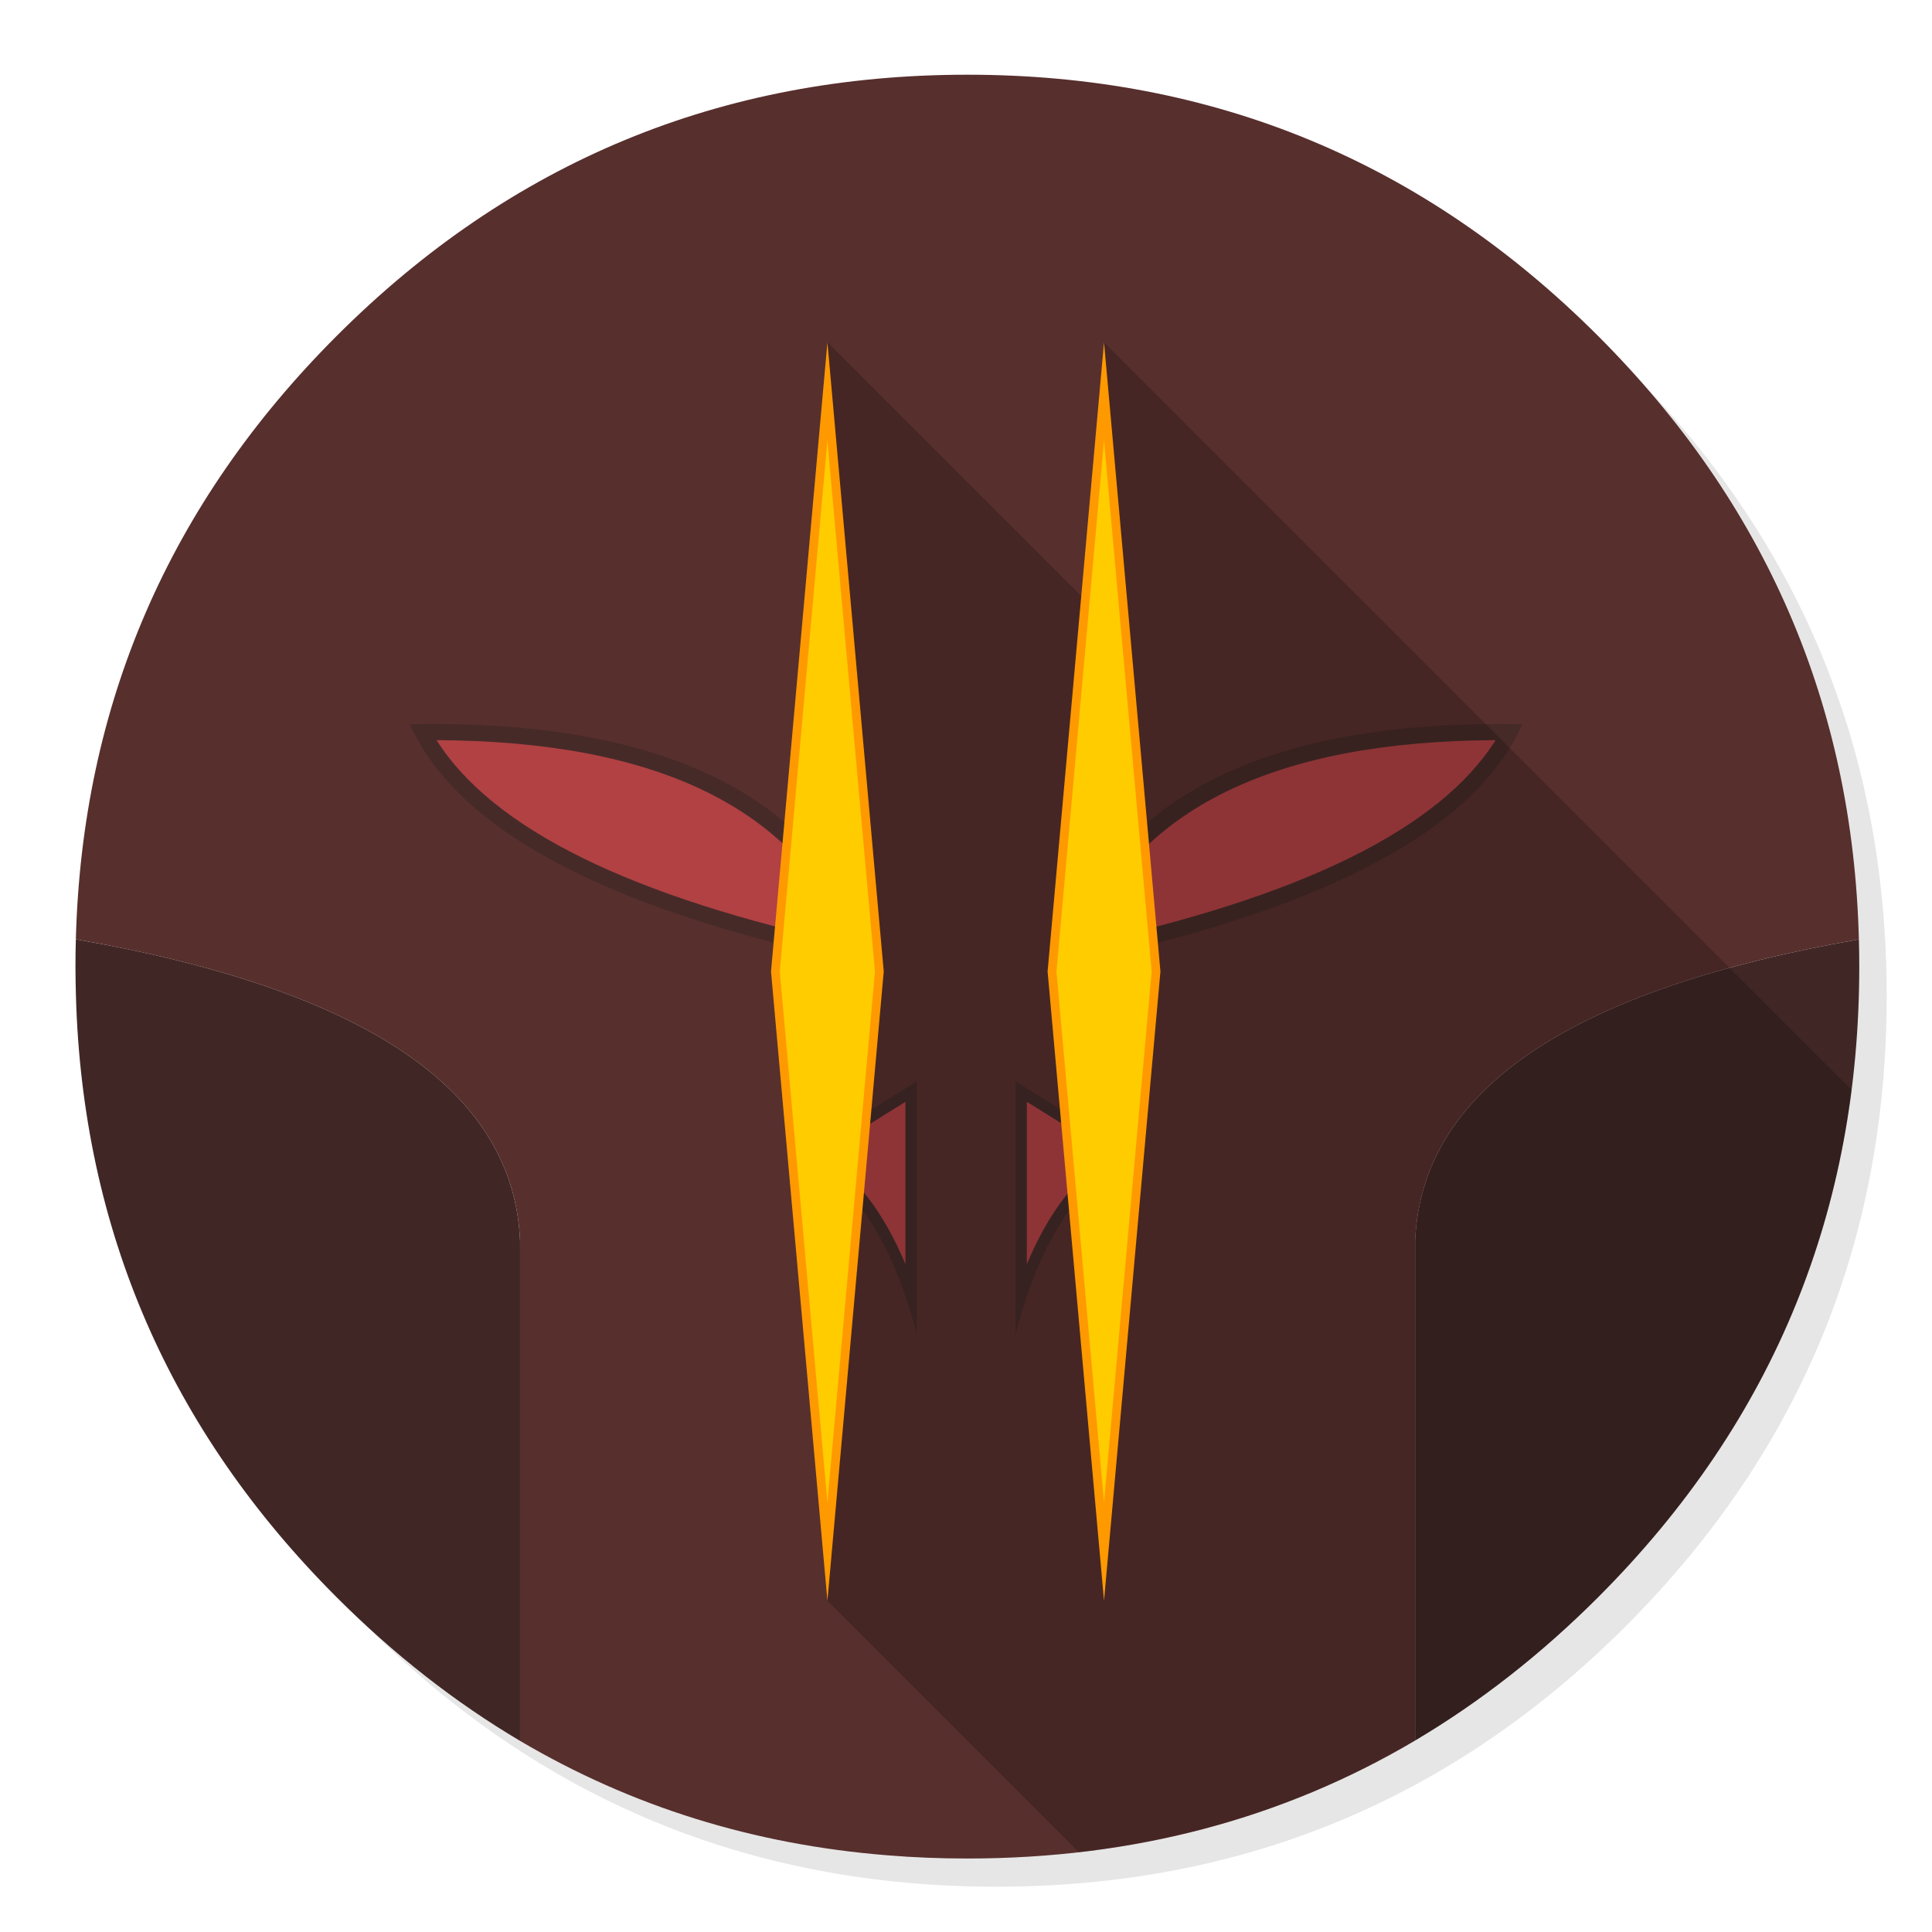
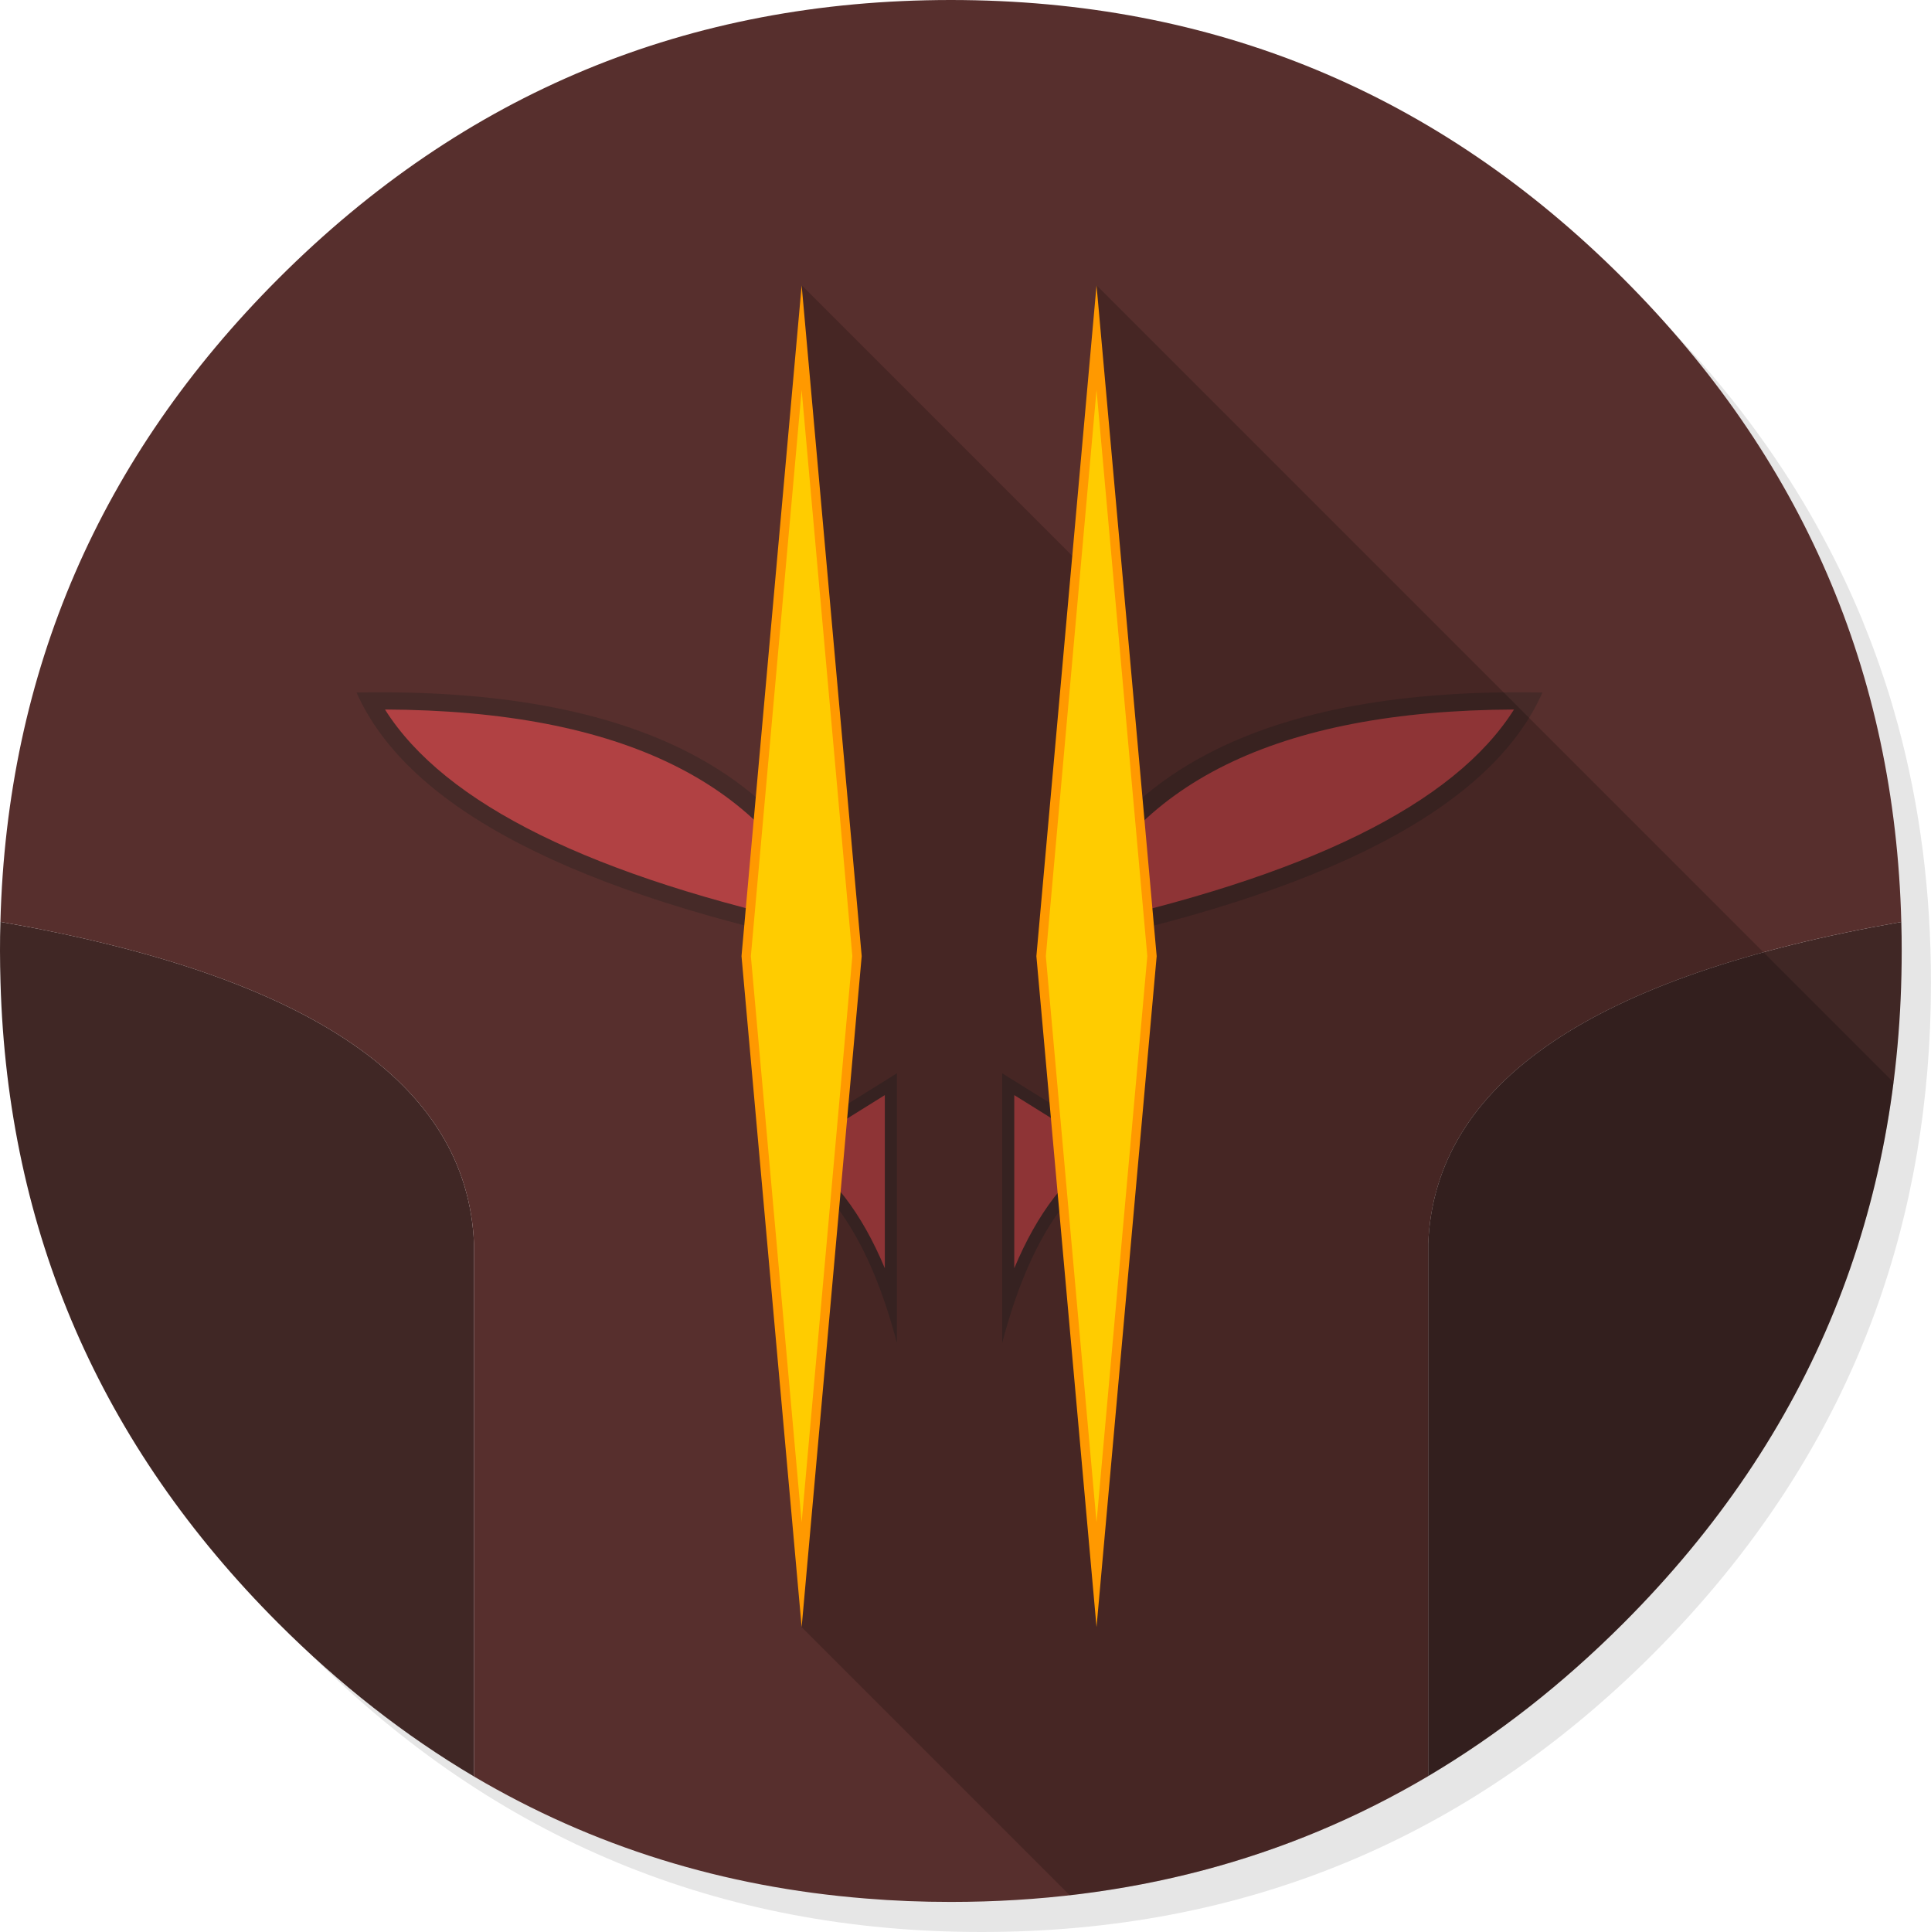
- <svg xmlns="http://www.w3.org/2000/svg" id="Diablo-2" image-rendering="optimizeSpeed" baseProfile="basic" version="1.1" style="background-color:#ffffff" x="0px" y="0px" width="1024px" height="1024px" viewBox="0 0 1024 1024" enable-background="new 0 0 1024 1024">
-   <defs transform="matrix(1 0 0 1 0 0) " />
-   <g id="shadow">
+ <svg xmlns="http://www.w3.org/2000/svg" viewBox="40 39.6 960 960.4">
+   <g id="shadow" transform="matrix(1, 0, 0, 1, 0, 0)">
    <g id="shape">
      <path id="path" fill="#000000" fill-opacity="0.098" d="M965.65,347.3 Q957.05,326.45 946.25,306.45 C942.2,298.9 937.9,291.4 933.35,284.05 913.8,252.35 889.95,222.4 861.8,194.25 769.65,102.1 658.35,56 528,56 397.65,56 286.4,102.1 194.25,194.25 102.1,286.4 56,397.65 56,528 56,658.35 102.1,769.65 194.25,861.8 286.4,953.95 397.65,1000 528,1000 658.35,1000 769.65,953.95 861.8,861.8 912.55,811 949.35,754.4 972.15,692.05 990.7,641.2 1000,586.55 1000,528 1000,483.1 994.55,440.45 983.6,400.05 982.35,395.5 981.05,390.95 979.7,386.45 975.6,373.15 970.9,360.1 965.65,347.3z" />
    </g>
  </g>
-   <g id="BackgroundInner">
+   <g id="BackgroundInner" transform="matrix(1, 0, 0, 1, 0, 0)">
    <g id="shape2">
-       <path id="path1" fill="#402725" fill-opacity="1" d="M985.45,512.05 C985.45,507.45 985.4,502.85 985.25,497.9 831.7,524.7 753.3,578 750.05,657.85 L750.05,922.5 C784.45,902.1 816.75,876.85 847,846.6 893.9,799.7 928.9,747.85 951.95,691.1 Q985.45,608.65 985.45,512.3 C985.45,512.2 985.45,512.1 985.45,512.05z M40.2,497.85 C40.05,502.65 40,507.45 40,512.3 40,517.55 40.1,522.8 40.25,528.05 43.8,651.85 89.9,758.05 178.45,846.6 208.85,877 241.35,902.4 275.65,922.7 L275.65,922.675 L275.65,657.85 C272.4,578 193.95,524.65 40.2,497.85z" />
-       <path id="path2" fill="#572F2D" fill-opacity="1" d="M750.05,657.85 C753.3,578 831.7,524.7 985.25,497.9 982.05,373.75 936,267.05 847,178.05 754.7,85.75 643.25,39.6 512.7,39.6 382.15,39.6 270.75,85.75 178.45,178.05 89.6,266.9 43.5,373.5 40.2,497.85 193.95,524.65 272.4,578 275.65,657.85 L275.65,922.675 L275.65,922.7 C334.75,957.55 399.55,977.7 470.4,983.35 484.25,984.5 498.35,985.05 512.7,985.05 600.5,985.05 679.65,964.15 750.05,922.5 L750.05,657.85z" />
+       <path id="path1" fill-opacity="1" d="M985.45,512.05 C985.45,507.45 985.4,502.85 985.25,497.9 831.7,524.7 753.3,578 750.05,657.85 L750.05,922.5 C784.45,902.1 816.75,876.85 847,846.6 893.9,799.7 928.9,747.85 951.95,691.1 Q985.45,608.65 985.45,512.3 C985.45,512.2 985.45,512.1 985.45,512.05z M40.2,497.85 C40.05,502.65 40,507.45 40,512.3 40,517.55 40.1,522.8 40.25,528.05 43.8,651.85 89.9,758.05 178.45,846.6 208.85,877 241.35,902.4 275.65,922.7 L275.65,922.675 L275.65,657.85 C272.4,578 193.95,524.65 40.2,497.85z" fill="#402725" />
+       <path id="path2" fill-opacity="1" d="M750.05,657.85 C753.3,578 831.7,524.7 985.25,497.9 982.05,373.75 936,267.05 847,178.05 754.7,85.75 643.25,39.6 512.7,39.6 382.15,39.6 270.75,85.75 178.45,178.05 89.6,266.9 43.5,373.5 40.2,497.85 193.95,524.65 272.4,578 275.65,657.85 L275.65,922.675 L275.65,922.7 C334.75,957.55 399.55,977.7 470.4,983.35 484.25,984.5 498.35,985.05 512.7,985.05 600.5,985.05 679.65,964.15 750.05,922.5 L750.05,657.85z" fill="#572F2D" />
    </g>
  </g>
-   <g id="LogoBg">
+   <g id="LogoBg" transform="matrix(1, 0, 0, 1, 0, 0)">
    <g id="shape8">
      <path id="path5" fill="#432B29" fill-opacity="1" d="M423.1,612.25 C451.8,625.2 472.75,656.85 485.9,707.15 L485.9,573.15 423.1,612.25z M538.25,707.15 C551.4,656.85 572.35,625.2 601.05,612.25 L538.25,573.15 538.25,707.15z" />
    </g>
  </g>
-   <g id="LogoBg1">
+   <g id="LogoBg1" transform="matrix(1, 0, 0, 1, 0, 0)">
    <g id="shape12">
      <path id="path8" fill="#B14143" fill-opacity="1" d="M435.175,611.825 Q462.665,628.776 479.9,670.05 L479.9,583.975 435.175,611.825z M544.25,670.05 C555.75,642.55 570.65,623.15 589,611.85 L588.975,611.825 L544.25,583.975 544.25,670.05z" />
    </g>
  </g>
-   <g id="LogoBg2">
+   <g id="LogoBg2" transform="matrix(1, 0, 0, 1, 0, 0)">
    <g id="shape16">
      <path id="path11" fill="#462A28" fill-opacity="1" d="M217.25,383.85 C242.8,441.3 325.3,484.05 464.85,512.15 Q424.85,379.95 217.25,383.85" />
      <path id="path12" fill="#B14143" fill-opacity="1" d="M231.4,392.3 C349,392.8 422.4,429 451.7,500.75 334.55,475.5 261.1,439.4 231.4,392.3" />
      <path id="path13" fill="#462A28" fill-opacity="1" d="M559.25,512.15 C698.8,484.05 781.3,441.3 806.85,383.85 668.45,381.25 585.9,423.95 559.25,512.15" />
      <path id="path14" fill="#B14143" fill-opacity="1" d="M792.7,392.3 C675.1,392.8 601.7,429 572.4,500.75 689.55,475.5 763,439.4 792.7,392.3" />
    </g>
  </g>
-   <g id="BackgroundInner1">
+   <g id="BackgroundInner1" transform="matrix(1, 0, 0, 1, 0, 0)">
    <g id="shape21">
      <path id="path15" fill="#000000" fill-opacity="0.2" d="M951.95,691.1 Q973.797,637.329 981.4,577.65 L585.15,181.4 590.2,333.05 438.55,181.4 438.55,848.45 571.85,981.75 C636.75,974.25 696,954.5 750.05,922.5 784.45,902.1 816.75,876.85 847,846.6 893.9,799.7 928.9,747.85 951.95,691.1z" />
    </g>
  </g>
-   <g id="APP-Alt">
+   <g id="APP-Alt" transform="matrix(1, 0, 0, 1, 0, 0)">
    <g id="shape23">
      <path id="path16" fill="#FF9900" fill-opacity="1" d="M468.4,514.9 L438.55,181.4 408.65,514.9 438.55,848.45 468.4,514.9z M615.05,514.9 L585.15,181.4 555.25,514.9 585.15,848.45 615.05,514.9z" />
    </g>
  </g>
-   <g id="APP-Alt1">
+   <g id="APP-Alt1" transform="matrix(1, 0, 0, 1, 0, 0)">
    <g id="shape27">
      <path id="path19" fill="#FFCC00" fill-opacity="1" d="M585.15,233.45 L559.95,514.9 585.15,796.35 610.4,514.9 585.15,233.45z M438.55,233.45 L413.3,514.9 438.55,796.35 463.75,514.9 438.55,233.45z" />
    </g>
  </g>
</svg>
